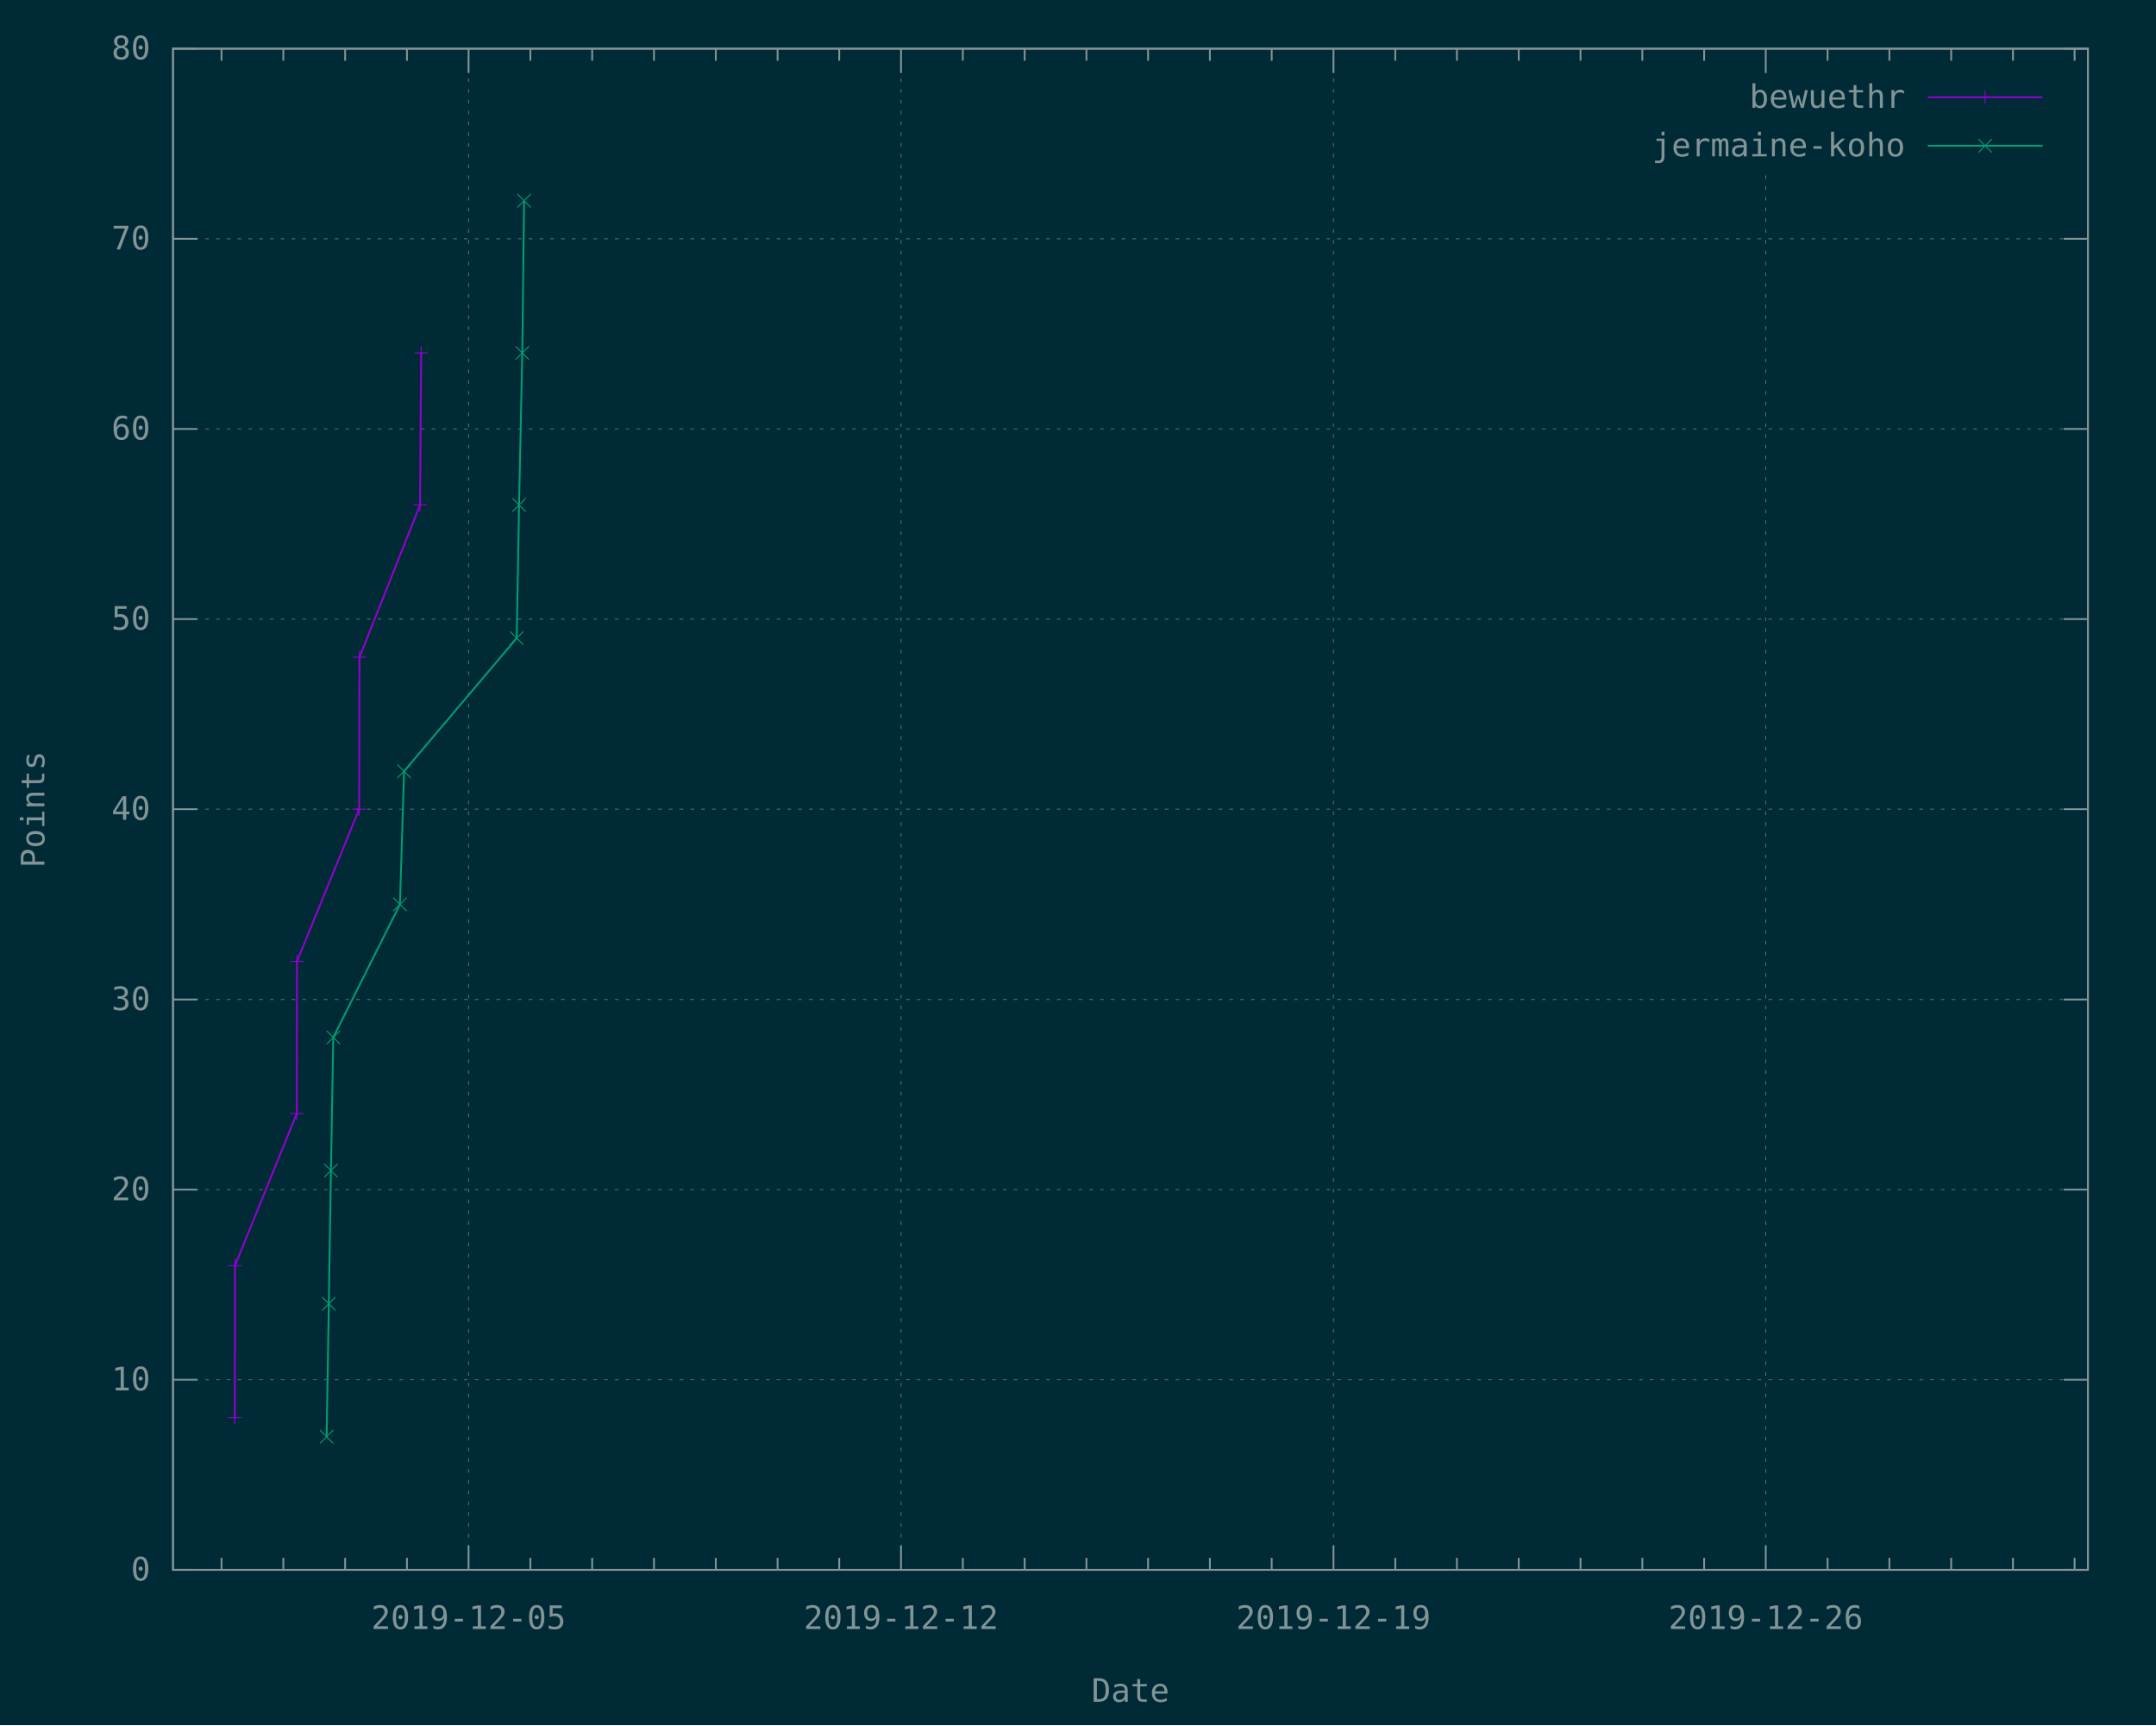
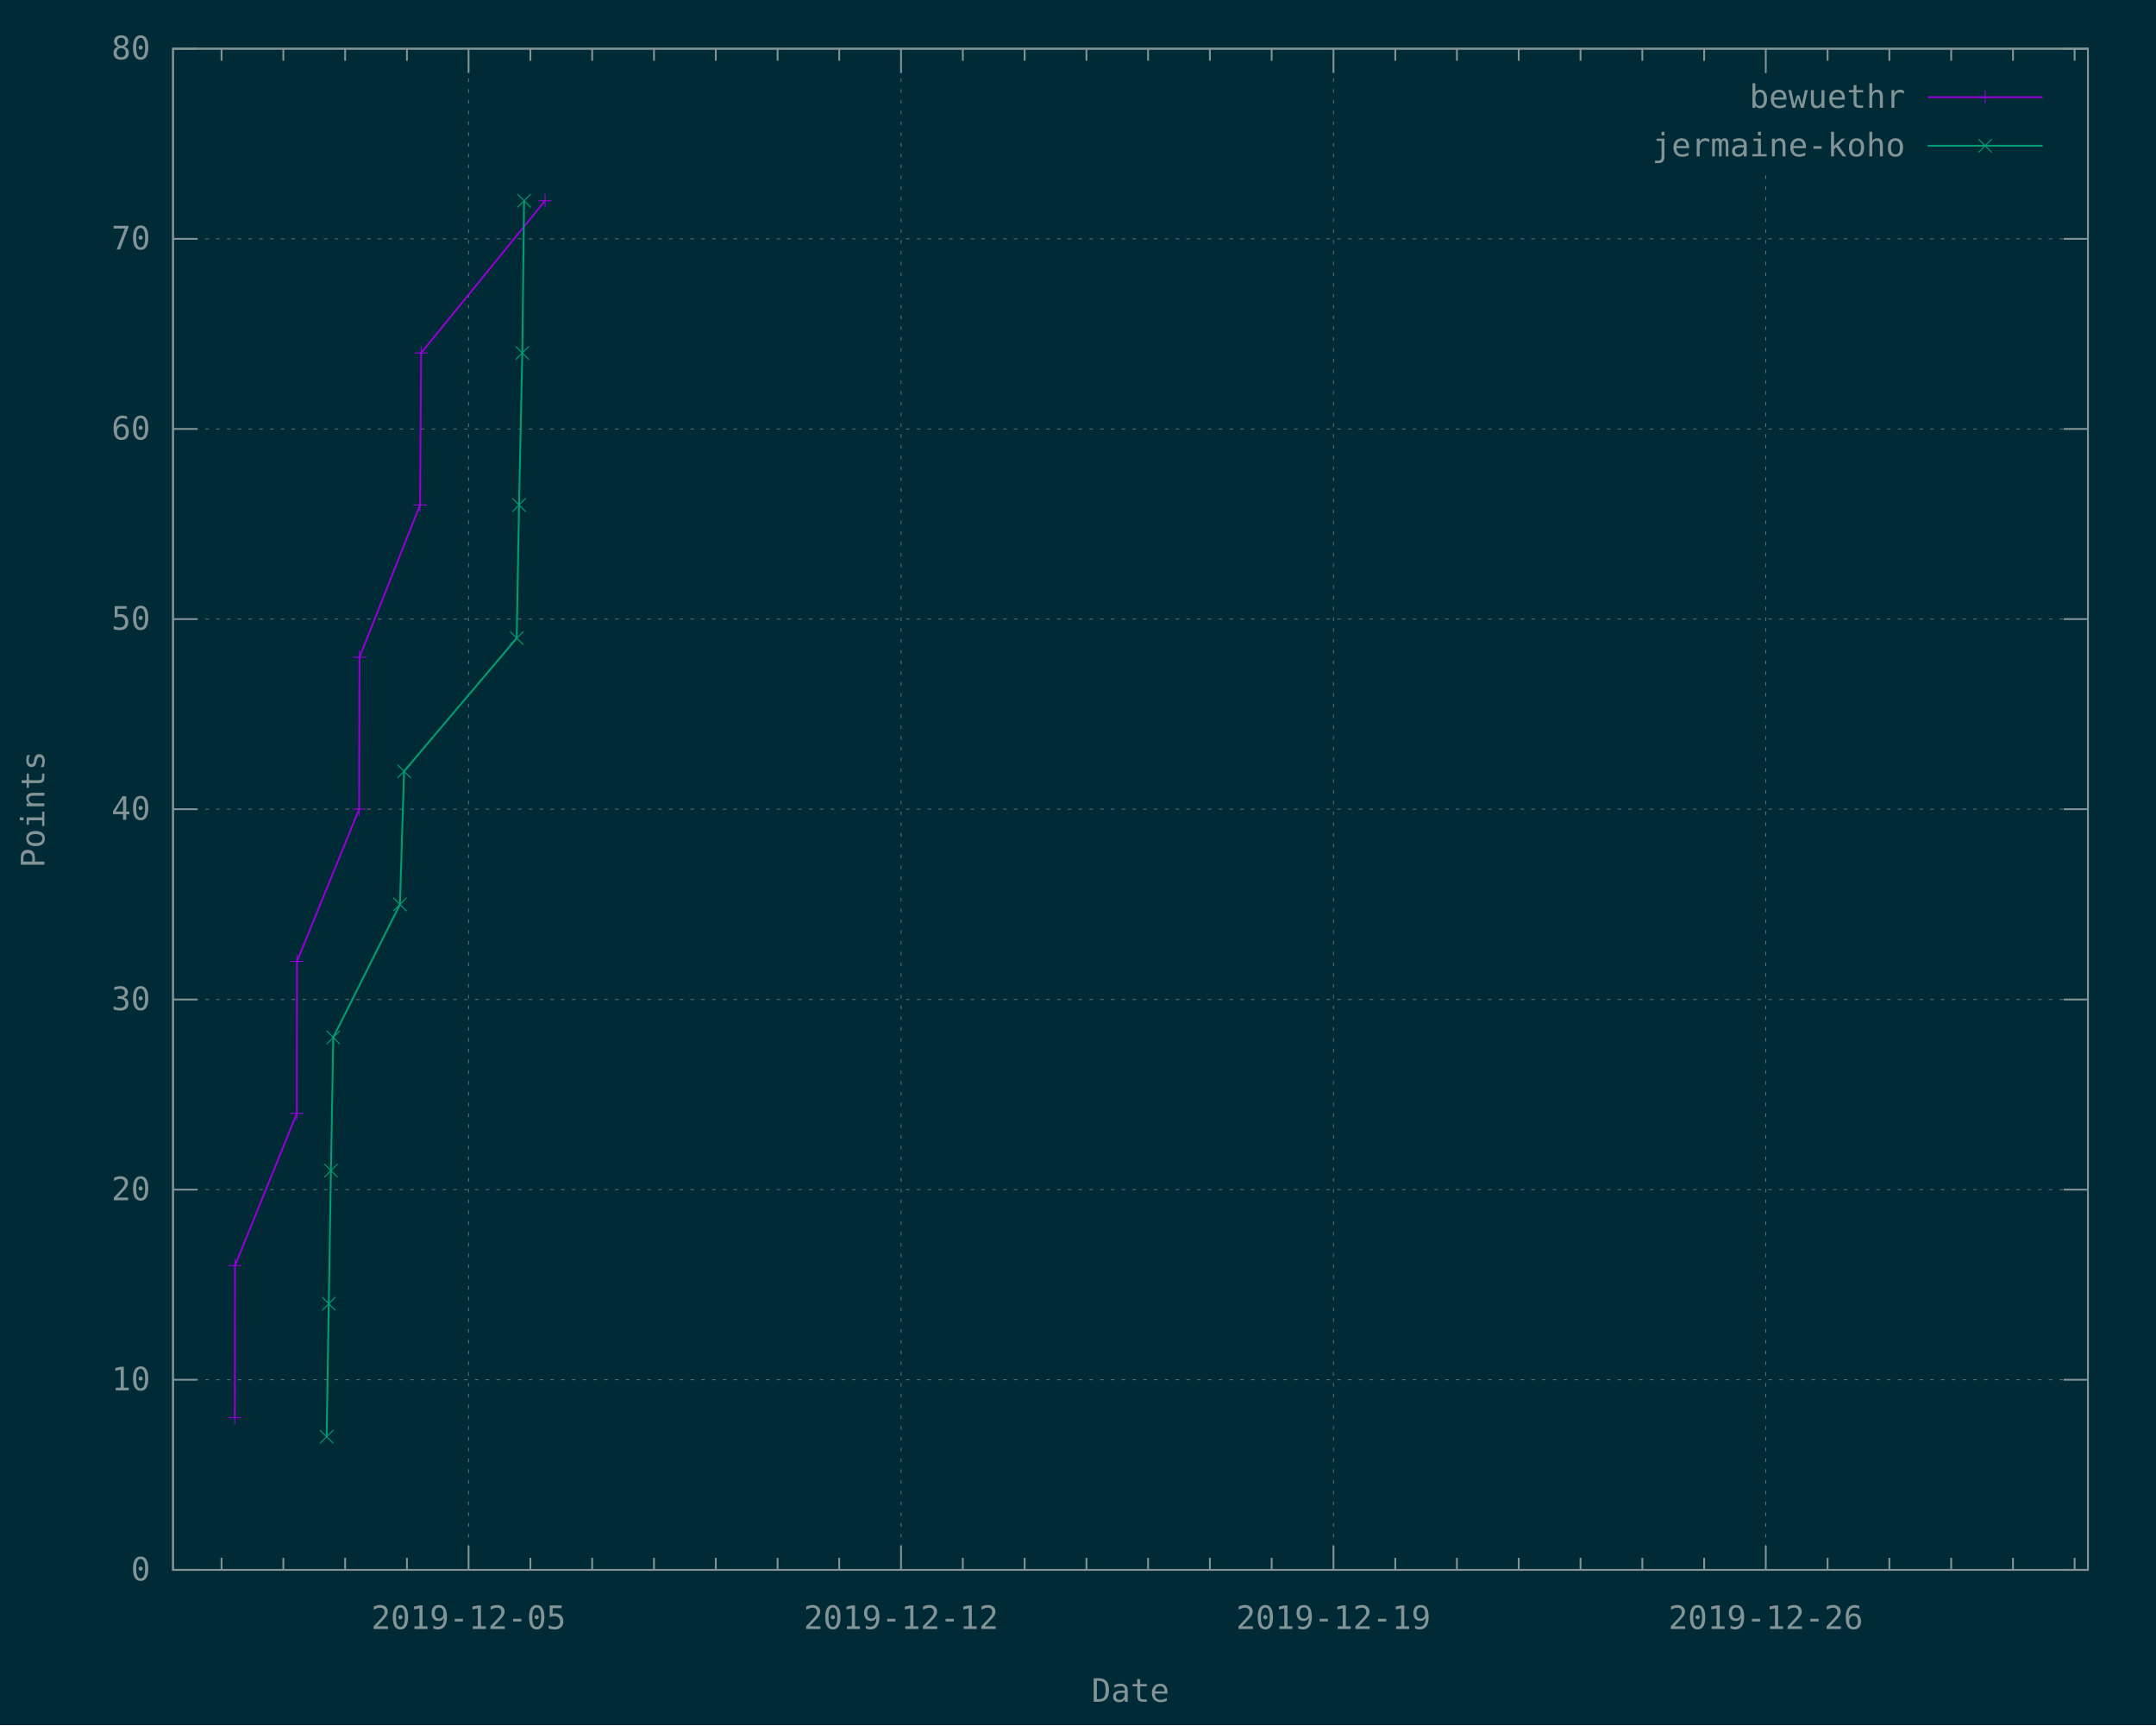
<svg xmlns="http://www.w3.org/2000/svg" xmlns:xlink="http://www.w3.org/1999/xlink" width="1200" height="960" viewBox="0 0 1200 960">
  <g id="gnuplot_canvas">
    <rect x="0" y="0" width="1200" height="960" fill="#002b36" />
    <defs>
      <circle id="gpDot" r="0.5" stroke-width="0.5" stroke="currentColor" />
      <path id="gpPt0" stroke-width="0.148" stroke="currentColor" d="M-1,0 h2 M0,-1 v2" />
      <path id="gpPt1" stroke-width="0.148" stroke="currentColor" d="M-1,-1 L1,1 M1,-1 L-1,1" />
      <path id="gpPt2" stroke-width="0.148" stroke="currentColor" d="M-1,0 L1,0 M0,-1 L0,1 M-1,-1 L1,1 M-1,1 L1,-1" />
      <rect id="gpPt3" stroke-width="0.148" stroke="currentColor" x="-1" y="-1" width="2" height="2" />
      <rect id="gpPt4" stroke-width="0.148" stroke="currentColor" fill="currentColor" x="-1" y="-1" width="2" height="2" />
      <circle id="gpPt5" stroke-width="0.148" stroke="currentColor" cx="0" cy="0" r="1" />
      <use xlink:href="#gpPt5" id="gpPt6" fill="currentColor" stroke="none" />
      <path id="gpPt7" stroke-width="0.148" stroke="currentColor" d="M0,-1.33 L-1.33,0.67 L1.33,0.67 z" />
      <use xlink:href="#gpPt7" id="gpPt8" fill="currentColor" stroke="none" />
      <use xlink:href="#gpPt7" id="gpPt9" stroke="currentColor" transform="rotate(180)" />
      <use xlink:href="#gpPt9" id="gpPt10" fill="currentColor" stroke="none" />
      <use xlink:href="#gpPt3" id="gpPt11" stroke="currentColor" transform="rotate(45)" />
      <use xlink:href="#gpPt11" id="gpPt12" fill="currentColor" stroke="none" />
      <path id="gpPt13" stroke-width="0.148" stroke="currentColor" d="M0,1.330 L1.265,0.411 L0.782,-1.067 L-0.782,-1.076 L-1.265,0.411 z" />
      <use xlink:href="#gpPt13" id="gpPt14" fill="currentColor" stroke="none" />
      <filter id="textbox" filterUnits="objectBoundingBox" x="0" y="0" height="1" width="1">
        <feFlood flood-color="#002B36" flood-opacity="1" result="bgnd" />
        <feComposite in="SourceGraphic" in2="bgnd" operator="atop" />
      </filter>
      <filter id="greybox" filterUnits="objectBoundingBox" x="0" y="0" height="1" width="1">
        <feFlood flood-color="lightgrey" flood-opacity="1" result="grey" />
        <feComposite in="SourceGraphic" in2="grey" operator="atop" />
      </filter>
    </defs>
    <g fill="none" color="#002B36" stroke="currentColor" stroke-width="1.00" stroke-linecap="butt" stroke-linejoin="miter">
</g>
    <g fill="none" color="black" stroke="currentColor" stroke-width="1.00" stroke-linecap="butt" stroke-linejoin="miter">
</g>
    <g fill="none" color="black" stroke="rgb(131, 148, 150)" stroke-width="0.50" stroke-linecap="butt" stroke-linejoin="miter">
</g>
    <g fill="none" color="gray" stroke="currentColor" stroke-width="0.50" stroke-linecap="butt" stroke-linejoin="miter">
      <path stroke="rgb( 88, 110, 117)" stroke-dasharray="2,4" class="gridline" d="M96.3,873.6 L1162.1,873.6  " />
    </g>
    <g fill="none" color="gray" stroke="rgb( 88, 110, 117)" stroke-width="1.00" stroke-linecap="butt" stroke-linejoin="miter">
</g>
    <g fill="none" color="black" stroke="currentColor" stroke-width="1.00" stroke-linecap="butt" stroke-linejoin="miter">
      <path stroke="rgb(131, 148, 150)" d="M96.3,873.6 L109.8,873.6 M1162.1,873.6 L1148.6,873.6  " />
      <g transform="translate(83.7,879.5)" stroke="none" fill="rgb(131,148,150)" font-family="Inconsolata" font-size="18.00" text-anchor="end">
        <text>
          <tspan font-family="Inconsolata"> 0</tspan>
        </text>
      </g>
    </g>
    <g fill="none" color="black" stroke="currentColor" stroke-width="1.00" stroke-linecap="butt" stroke-linejoin="miter">
</g>
    <g fill="none" color="black" stroke="rgb(131, 148, 150)" stroke-width="0.50" stroke-linecap="butt" stroke-linejoin="miter">
</g>
    <g fill="none" color="gray" stroke="currentColor" stroke-width="0.50" stroke-linecap="butt" stroke-linejoin="miter">
      <path stroke="rgb( 88, 110, 117)" stroke-dasharray="2,4" class="gridline" d="M96.3,767.8 L1162.1,767.8  " />
    </g>
    <g fill="none" color="gray" stroke="rgb( 88, 110, 117)" stroke-width="1.00" stroke-linecap="butt" stroke-linejoin="miter">
</g>
    <g fill="none" color="black" stroke="currentColor" stroke-width="1.00" stroke-linecap="butt" stroke-linejoin="miter">
      <path stroke="rgb(131, 148, 150)" d="M96.3,767.8 L109.8,767.8 M1162.1,767.8 L1148.6,767.8  " />
      <g transform="translate(83.7,773.7)" stroke="none" fill="rgb(131,148,150)" font-family="Inconsolata" font-size="18.00" text-anchor="end">
        <text>
          <tspan font-family="Inconsolata"> 10</tspan>
        </text>
      </g>
    </g>
    <g fill="none" color="black" stroke="currentColor" stroke-width="1.00" stroke-linecap="butt" stroke-linejoin="miter">
</g>
    <g fill="none" color="black" stroke="rgb(131, 148, 150)" stroke-width="0.50" stroke-linecap="butt" stroke-linejoin="miter">
</g>
    <g fill="none" color="gray" stroke="currentColor" stroke-width="0.50" stroke-linecap="butt" stroke-linejoin="miter">
      <path stroke="rgb( 88, 110, 117)" stroke-dasharray="2,4" class="gridline" d="M96.3,662.0 L1162.1,662.0  " />
    </g>
    <g fill="none" color="gray" stroke="rgb( 88, 110, 117)" stroke-width="1.00" stroke-linecap="butt" stroke-linejoin="miter">
</g>
    <g fill="none" color="black" stroke="currentColor" stroke-width="1.00" stroke-linecap="butt" stroke-linejoin="miter">
      <path stroke="rgb(131, 148, 150)" d="M96.3,662.0 L109.8,662.0 M1162.1,662.0 L1148.6,662.0  " />
      <g transform="translate(83.7,667.9)" stroke="none" fill="rgb(131,148,150)" font-family="Inconsolata" font-size="18.00" text-anchor="end">
        <text>
          <tspan font-family="Inconsolata"> 20</tspan>
        </text>
      </g>
    </g>
    <g fill="none" color="black" stroke="currentColor" stroke-width="1.00" stroke-linecap="butt" stroke-linejoin="miter">
</g>
    <g fill="none" color="black" stroke="rgb(131, 148, 150)" stroke-width="0.50" stroke-linecap="butt" stroke-linejoin="miter">
</g>
    <g fill="none" color="gray" stroke="currentColor" stroke-width="0.50" stroke-linecap="butt" stroke-linejoin="miter">
      <path stroke="rgb( 88, 110, 117)" stroke-dasharray="2,4" class="gridline" d="M96.3,556.2 L1162.1,556.2  " />
    </g>
    <g fill="none" color="gray" stroke="rgb( 88, 110, 117)" stroke-width="1.00" stroke-linecap="butt" stroke-linejoin="miter">
</g>
    <g fill="none" color="black" stroke="currentColor" stroke-width="1.00" stroke-linecap="butt" stroke-linejoin="miter">
      <path stroke="rgb(131, 148, 150)" d="M96.3,556.2 L109.8,556.2 M1162.1,556.2 L1148.6,556.2  " />
      <g transform="translate(83.7,562.1)" stroke="none" fill="rgb(131,148,150)" font-family="Inconsolata" font-size="18.00" text-anchor="end">
        <text>
          <tspan font-family="Inconsolata"> 30</tspan>
        </text>
      </g>
    </g>
    <g fill="none" color="black" stroke="currentColor" stroke-width="1.00" stroke-linecap="butt" stroke-linejoin="miter">
</g>
    <g fill="none" color="black" stroke="rgb(131, 148, 150)" stroke-width="0.50" stroke-linecap="butt" stroke-linejoin="miter">
</g>
    <g fill="none" color="gray" stroke="currentColor" stroke-width="0.50" stroke-linecap="butt" stroke-linejoin="miter">
      <path stroke="rgb( 88, 110, 117)" stroke-dasharray="2,4" class="gridline" d="M96.3,450.3 L1162.1,450.3  " />
    </g>
    <g fill="none" color="gray" stroke="rgb( 88, 110, 117)" stroke-width="1.00" stroke-linecap="butt" stroke-linejoin="miter">
</g>
    <g fill="none" color="black" stroke="currentColor" stroke-width="1.00" stroke-linecap="butt" stroke-linejoin="miter">
      <path stroke="rgb(131, 148, 150)" d="M96.3,450.3 L109.8,450.3 M1162.1,450.3 L1148.6,450.3  " />
      <g transform="translate(83.7,456.2)" stroke="none" fill="rgb(131,148,150)" font-family="Inconsolata" font-size="18.00" text-anchor="end">
        <text>
          <tspan font-family="Inconsolata"> 40</tspan>
        </text>
      </g>
    </g>
    <g fill="none" color="black" stroke="currentColor" stroke-width="1.00" stroke-linecap="butt" stroke-linejoin="miter">
</g>
    <g fill="none" color="black" stroke="rgb(131, 148, 150)" stroke-width="0.50" stroke-linecap="butt" stroke-linejoin="miter">
</g>
    <g fill="none" color="gray" stroke="currentColor" stroke-width="0.50" stroke-linecap="butt" stroke-linejoin="miter">
      <path stroke="rgb( 88, 110, 117)" stroke-dasharray="2,4" class="gridline" d="M96.3,344.5 L1162.1,344.5  " />
    </g>
    <g fill="none" color="gray" stroke="rgb( 88, 110, 117)" stroke-width="1.00" stroke-linecap="butt" stroke-linejoin="miter">
</g>
    <g fill="none" color="black" stroke="currentColor" stroke-width="1.00" stroke-linecap="butt" stroke-linejoin="miter">
      <path stroke="rgb(131, 148, 150)" d="M96.3,344.5 L109.8,344.5 M1162.1,344.5 L1148.6,344.5  " />
      <g transform="translate(83.7,350.4)" stroke="none" fill="rgb(131,148,150)" font-family="Inconsolata" font-size="18.00" text-anchor="end">
        <text>
          <tspan font-family="Inconsolata"> 50</tspan>
        </text>
      </g>
    </g>
    <g fill="none" color="black" stroke="currentColor" stroke-width="1.00" stroke-linecap="butt" stroke-linejoin="miter">
</g>
    <g fill="none" color="black" stroke="rgb(131, 148, 150)" stroke-width="0.50" stroke-linecap="butt" stroke-linejoin="miter">
</g>
    <g fill="none" color="gray" stroke="currentColor" stroke-width="0.50" stroke-linecap="butt" stroke-linejoin="miter">
      <path stroke="rgb( 88, 110, 117)" stroke-dasharray="2,4" class="gridline" d="M96.3,238.7 L1162.1,238.7  " />
    </g>
    <g fill="none" color="gray" stroke="rgb( 88, 110, 117)" stroke-width="1.00" stroke-linecap="butt" stroke-linejoin="miter">
</g>
    <g fill="none" color="black" stroke="currentColor" stroke-width="1.00" stroke-linecap="butt" stroke-linejoin="miter">
      <path stroke="rgb(131, 148, 150)" d="M96.3,238.7 L109.8,238.7 M1162.1,238.7 L1148.6,238.7  " />
      <g transform="translate(83.7,244.6)" stroke="none" fill="rgb(131,148,150)" font-family="Inconsolata" font-size="18.00" text-anchor="end">
        <text>
          <tspan font-family="Inconsolata"> 60</tspan>
        </text>
      </g>
    </g>
    <g fill="none" color="black" stroke="currentColor" stroke-width="1.00" stroke-linecap="butt" stroke-linejoin="miter">
</g>
    <g fill="none" color="black" stroke="rgb(131, 148, 150)" stroke-width="0.50" stroke-linecap="butt" stroke-linejoin="miter">
</g>
    <g fill="none" color="gray" stroke="currentColor" stroke-width="0.50" stroke-linecap="butt" stroke-linejoin="miter">
      <path stroke="rgb( 88, 110, 117)" stroke-dasharray="2,4" class="gridline" d="M96.3,132.9 L1162.1,132.9  " />
    </g>
    <g fill="none" color="gray" stroke="rgb( 88, 110, 117)" stroke-width="1.00" stroke-linecap="butt" stroke-linejoin="miter">
</g>
    <g fill="none" color="black" stroke="currentColor" stroke-width="1.00" stroke-linecap="butt" stroke-linejoin="miter">
      <path stroke="rgb(131, 148, 150)" d="M96.3,132.9 L109.8,132.9 M1162.1,132.9 L1148.6,132.9  " />
      <g transform="translate(83.7,138.8)" stroke="none" fill="rgb(131,148,150)" font-family="Inconsolata" font-size="18.00" text-anchor="end">
        <text>
          <tspan font-family="Inconsolata"> 70</tspan>
        </text>
      </g>
    </g>
    <g fill="none" color="black" stroke="currentColor" stroke-width="1.00" stroke-linecap="butt" stroke-linejoin="miter">
</g>
    <g fill="none" color="black" stroke="rgb(131, 148, 150)" stroke-width="0.50" stroke-linecap="butt" stroke-linejoin="miter">
</g>
    <g fill="none" color="gray" stroke="currentColor" stroke-width="0.50" stroke-linecap="butt" stroke-linejoin="miter">
      <path stroke="rgb( 88, 110, 117)" stroke-dasharray="2,4" class="gridline" d="M96.3,27.1 L1162.1,27.1  " />
    </g>
    <g fill="none" color="gray" stroke="rgb( 88, 110, 117)" stroke-width="1.00" stroke-linecap="butt" stroke-linejoin="miter">
</g>
    <g fill="none" color="black" stroke="currentColor" stroke-width="1.00" stroke-linecap="butt" stroke-linejoin="miter">
      <path stroke="rgb(131, 148, 150)" d="M96.3,27.1 L109.8,27.1 M1162.1,27.1 L1148.6,27.1  " />
      <g transform="translate(83.7,33.0)" stroke="none" fill="rgb(131,148,150)" font-family="Inconsolata" font-size="18.00" text-anchor="end">
        <text>
          <tspan font-family="Inconsolata"> 80</tspan>
        </text>
      </g>
    </g>
    <g fill="none" color="black" stroke="currentColor" stroke-width="1.00" stroke-linecap="butt" stroke-linejoin="miter">
      <path stroke="rgb(131, 148, 150)" d="M123.3,873.6 L123.3,866.9 M123.3,27.1 L123.3,33.8 M157.7,873.6 L157.7,866.9 M157.7,27.1 L157.7,33.8   M192.1,873.6 L192.1,866.9 M192.1,27.1 L192.1,33.8 M226.5,873.6 L226.5,866.9 M226.5,27.1 L226.5,33.8    " />
    </g>
    <g fill="none" color="black" stroke="rgb(131, 148, 150)" stroke-width="0.50" stroke-linecap="butt" stroke-linejoin="miter">
</g>
    <g fill="none" color="gray" stroke="currentColor" stroke-width="0.50" stroke-linecap="butt" stroke-linejoin="miter">
      <path stroke="rgb( 88, 110, 117)" stroke-dasharray="2,4" class="gridline" d="M260.8,873.6 L260.8,27.1  " />
    </g>
    <g fill="none" color="gray" stroke="rgb( 88, 110, 117)" stroke-width="1.00" stroke-linecap="butt" stroke-linejoin="miter">
</g>
    <g fill="none" color="black" stroke="currentColor" stroke-width="1.00" stroke-linecap="butt" stroke-linejoin="miter">
      <path stroke="rgb(131, 148, 150)" d="M260.8,873.6 L260.8,860.1 M260.8,27.1 L260.8,40.6  " />
      <g transform="translate(260.8,906.5)" stroke="none" fill="rgb(131,148,150)" font-family="Inconsolata" font-size="18.00" text-anchor="middle">
        <text>
          <tspan font-family="Inconsolata">2019-12-05</tspan>
        </text>
      </g>
    </g>
    <g fill="none" color="black" stroke="currentColor" stroke-width="1.00" stroke-linecap="butt" stroke-linejoin="miter">
      <path stroke="rgb(131, 148, 150)" d="M295.2,873.6 L295.2,866.9 M295.2,27.1 L295.2,33.8 M329.6,873.6 L329.6,866.9 M329.6,27.1 L329.6,33.8   M364.0,873.6 L364.0,866.9 M364.0,27.1 L364.0,33.8 M398.4,873.6 L398.4,866.9 M398.4,27.1 L398.4,33.8   M432.8,873.6 L432.8,866.9 M432.8,27.1 L432.8,33.8 M467.1,873.6 L467.1,866.9 M467.1,27.1 L467.1,33.8    " />
    </g>
    <g fill="none" color="black" stroke="rgb(131, 148, 150)" stroke-width="0.50" stroke-linecap="butt" stroke-linejoin="miter">
</g>
    <g fill="none" color="gray" stroke="currentColor" stroke-width="0.50" stroke-linecap="butt" stroke-linejoin="miter">
      <path stroke="rgb( 88, 110, 117)" stroke-dasharray="2,4" class="gridline" d="M501.5,873.6 L501.5,27.1  " />
    </g>
    <g fill="none" color="gray" stroke="rgb( 88, 110, 117)" stroke-width="1.00" stroke-linecap="butt" stroke-linejoin="miter">
</g>
    <g fill="none" color="black" stroke="currentColor" stroke-width="1.00" stroke-linecap="butt" stroke-linejoin="miter">
      <path stroke="rgb(131, 148, 150)" d="M501.5,873.6 L501.5,860.1 M501.5,27.1 L501.5,40.6  " />
      <g transform="translate(501.5,906.5)" stroke="none" fill="rgb(131,148,150)" font-family="Inconsolata" font-size="18.00" text-anchor="middle">
        <text>
          <tspan font-family="Inconsolata">2019-12-12</tspan>
        </text>
      </g>
    </g>
    <g fill="none" color="black" stroke="currentColor" stroke-width="1.00" stroke-linecap="butt" stroke-linejoin="miter">
      <path stroke="rgb(131, 148, 150)" d="M535.9,873.6 L535.9,866.9 M535.9,27.1 L535.9,33.8 M570.3,873.6 L570.3,866.9 M570.3,27.1 L570.3,33.8   M604.7,873.6 L604.7,866.9 M604.7,27.1 L604.7,33.8 M639.0,873.6 L639.0,866.9 M639.0,27.1 L639.0,33.8   M673.4,873.6 L673.4,866.9 M673.4,27.1 L673.4,33.8 M707.8,873.6 L707.8,866.9 M707.8,27.1 L707.8,33.8    " />
    </g>
    <g fill="none" color="black" stroke="rgb(131, 148, 150)" stroke-width="0.50" stroke-linecap="butt" stroke-linejoin="miter">
</g>
    <g fill="none" color="gray" stroke="currentColor" stroke-width="0.50" stroke-linecap="butt" stroke-linejoin="miter">
      <path stroke="rgb( 88, 110, 117)" stroke-dasharray="2,4" class="gridline" d="M742.2,873.6 L742.2,27.1  " />
    </g>
    <g fill="none" color="gray" stroke="rgb( 88, 110, 117)" stroke-width="1.00" stroke-linecap="butt" stroke-linejoin="miter">
</g>
    <g fill="none" color="black" stroke="currentColor" stroke-width="1.00" stroke-linecap="butt" stroke-linejoin="miter">
      <path stroke="rgb(131, 148, 150)" d="M742.2,873.6 L742.2,860.1 M742.2,27.1 L742.2,40.6  " />
      <g transform="translate(742.2,906.5)" stroke="none" fill="rgb(131,148,150)" font-family="Inconsolata" font-size="18.00" text-anchor="middle">
        <text>
          <tspan font-family="Inconsolata">2019-12-19</tspan>
        </text>
      </g>
    </g>
    <g fill="none" color="black" stroke="currentColor" stroke-width="1.00" stroke-linecap="butt" stroke-linejoin="miter">
      <path stroke="rgb(131, 148, 150)" d="M776.6,873.6 L776.6,866.9 M776.6,27.1 L776.6,33.8 M810.9,873.6 L810.9,866.9 M810.9,27.1 L810.9,33.8   M845.3,873.6 L845.3,866.9 M845.3,27.1 L845.3,33.8 M879.7,873.6 L879.7,866.9 M879.7,27.1 L879.7,33.8   M914.1,873.6 L914.1,866.9 M914.1,27.1 L914.1,33.8 M948.5,873.6 L948.5,866.9 M948.5,27.1 L948.5,33.8    " />
    </g>
    <g fill="none" color="black" stroke="rgb(131, 148, 150)" stroke-width="0.50" stroke-linecap="butt" stroke-linejoin="miter">
</g>
    <g fill="none" color="gray" stroke="currentColor" stroke-width="0.50" stroke-linecap="butt" stroke-linejoin="miter">
      <path stroke="rgb( 88, 110, 117)" stroke-dasharray="2,4" class="gridline" d="M982.8,873.6 L982.8,94.6 M982.8,40.6 L982.8,27.1  " />
    </g>
    <g fill="none" color="gray" stroke="rgb( 88, 110, 117)" stroke-width="1.00" stroke-linecap="butt" stroke-linejoin="miter">
</g>
    <g fill="none" color="black" stroke="currentColor" stroke-width="1.00" stroke-linecap="butt" stroke-linejoin="miter">
      <path stroke="rgb(131, 148, 150)" d="M982.8,873.6 L982.8,860.1 M982.8,27.1 L982.8,40.6  " />
      <g transform="translate(982.8,906.5)" stroke="none" fill="rgb(131,148,150)" font-family="Inconsolata" font-size="18.00" text-anchor="middle">
        <text>
          <tspan font-family="Inconsolata">2019-12-26</tspan>
        </text>
      </g>
    </g>
    <g fill="none" color="black" stroke="currentColor" stroke-width="1.00" stroke-linecap="butt" stroke-linejoin="miter">
      <path stroke="rgb(131, 148, 150)" d="M1017.2,873.6 L1017.2,866.9 M1017.2,27.1 L1017.2,33.8 M1051.6,873.6 L1051.6,866.9 M1051.6,27.1 L1051.6,33.8   M1086.0,873.6 L1086.0,866.9 M1086.0,27.1 L1086.0,33.8 M1120.4,873.6 L1120.4,866.9 M1120.4,27.1 L1120.4,33.8   M1154.7,873.6 L1154.7,866.9 M1154.7,27.1 L1154.7,33.8  " />
    </g>
    <g fill="none" color="black" stroke="currentColor" stroke-width="1.00" stroke-linecap="butt" stroke-linejoin="miter">
      <path stroke="rgb(131, 148, 150)" d="M96.3,27.1 L96.3,873.6 L1162.1,873.6 L1162.1,27.1 L96.3,27.1 Z  " />
    </g>
    <g fill="none" color="black" stroke="currentColor" stroke-width="1.00" stroke-linecap="butt" stroke-linejoin="miter">
      <g transform="translate(24.7,450.4) rotate(270)" stroke="none" fill="rgb(131,148,150)" font-family="Inconsolata" font-size="18.00" text-anchor="middle">
        <text>
          <tspan font-family="Inconsolata">Points</tspan>
        </text>
      </g>
    </g>
    <g fill="none" color="black" stroke="currentColor" stroke-width="1.00" stroke-linecap="butt" stroke-linejoin="miter">
      <g transform="translate(629.2,947.0)" stroke="none" fill="rgb(131,148,150)" font-family="Inconsolata" font-size="18.00" text-anchor="middle">
        <text>
          <tspan font-family="Inconsolata">Date</tspan>
        </text>
      </g>
    </g>
    <g fill="none" color="black" stroke="currentColor" stroke-width="1.00" stroke-linecap="butt" stroke-linejoin="miter">
</g>
    <g id="gnuplot_plot_1">
      <g fill="none" color="black" stroke="currentColor" stroke-width="1.00" stroke-linecap="butt" stroke-linejoin="miter">
        <g transform="translate(1060.4,60.0)" stroke="none" fill="rgb(131,148,150)" font-family="Inconsolata" font-size="18.00" text-anchor="end">
          <text>
            <tspan font-family="Inconsolata">bewuethr</tspan>
          </text>
        </g>
      </g>
      <g fill="none" color="black" stroke="currentColor" stroke-width="1.00" stroke-linecap="butt" stroke-linejoin="miter">
-         <path stroke="rgb(148,   0, 211)" d="M1073.0,54.1 L1136.9,54.1 M130.7,788.9 L130.8,704.3 L165.2,619.6 L165.3,535.0 L199.9,450.3 L200.1,365.7   L233.8,281.0 L234.4,196.4  " />
+         <path stroke="rgb(148,   0, 211)" d="M1073.0,54.1 L1136.9,54.1 M130.7,788.9 L130.8,704.3 L165.2,619.6 L165.3,535.0 L199.9,450.3 L200.1,365.7   L233.8,281.0 L234.4,196.4 L303.4,111.7  " />
        <use xlink:href="#gpPt0" transform="translate(130.7,788.9) scale(3.71)" color="rgb(148,   0, 211)" />
        <use xlink:href="#gpPt0" transform="translate(130.8,704.3) scale(3.71)" color="rgb(148,   0, 211)" />
        <use xlink:href="#gpPt0" transform="translate(165.2,619.6) scale(3.71)" color="rgb(148,   0, 211)" />
        <use xlink:href="#gpPt0" transform="translate(165.3,535.0) scale(3.71)" color="rgb(148,   0, 211)" />
        <use xlink:href="#gpPt0" transform="translate(199.9,450.3) scale(3.71)" color="rgb(148,   0, 211)" />
        <use xlink:href="#gpPt0" transform="translate(200.1,365.7) scale(3.71)" color="rgb(148,   0, 211)" />
        <use xlink:href="#gpPt0" transform="translate(233.8,281.0) scale(3.71)" color="rgb(148,   0, 211)" />
        <use xlink:href="#gpPt0" transform="translate(234.4,196.4) scale(3.71)" color="rgb(148,   0, 211)" />
+         <use xlink:href="#gpPt0" transform="translate(303.4,111.7) scale(3.71)" color="rgb(148,   0, 211)" />
        <use xlink:href="#gpPt0" transform="translate(1104.9,54.1) scale(3.71)" color="rgb(148,   0, 211)" />
      </g>
    </g>
    <g id="gnuplot_plot_2">
      <g fill="none" color="black" stroke="currentColor" stroke-width="1.00" stroke-linecap="butt" stroke-linejoin="miter">
        <g transform="translate(1060.4,87.0)" stroke="none" fill="rgb(131,148,150)" font-family="Inconsolata" font-size="18.00" text-anchor="end">
          <text>
            <tspan font-family="Inconsolata">jermaine-koho</tspan>
          </text>
        </g>
      </g>
      <g fill="none" color="black" stroke="currentColor" stroke-width="1.00" stroke-linecap="butt" stroke-linejoin="miter">
        <path stroke="rgb(  0, 158, 115)" d="M1073.0,81.1 L1136.9,81.1 M181.8,799.5 L183.0,725.5 L184.2,651.4 L185.5,577.3 L222.6,503.3 L224.9,429.2   L287.6,355.1 L288.9,281.0 L290.7,196.4 L291.7,111.7  " />
        <use xlink:href="#gpPt1" transform="translate(181.8,799.5) scale(3.71)" color="rgb(  0, 158, 115)" />
        <use xlink:href="#gpPt1" transform="translate(183.0,725.5) scale(3.71)" color="rgb(  0, 158, 115)" />
        <use xlink:href="#gpPt1" transform="translate(184.2,651.4) scale(3.71)" color="rgb(  0, 158, 115)" />
        <use xlink:href="#gpPt1" transform="translate(185.5,577.3) scale(3.71)" color="rgb(  0, 158, 115)" />
        <use xlink:href="#gpPt1" transform="translate(222.6,503.3) scale(3.71)" color="rgb(  0, 158, 115)" />
        <use xlink:href="#gpPt1" transform="translate(224.9,429.2) scale(3.71)" color="rgb(  0, 158, 115)" />
        <use xlink:href="#gpPt1" transform="translate(287.6,355.1) scale(3.71)" color="rgb(  0, 158, 115)" />
        <use xlink:href="#gpPt1" transform="translate(288.9,281.0) scale(3.71)" color="rgb(  0, 158, 115)" />
        <use xlink:href="#gpPt1" transform="translate(290.7,196.4) scale(3.71)" color="rgb(  0, 158, 115)" />
        <use xlink:href="#gpPt1" transform="translate(291.7,111.7) scale(3.71)" color="rgb(  0, 158, 115)" />
        <use xlink:href="#gpPt1" transform="translate(1104.9,81.1) scale(3.71)" color="rgb(  0, 158, 115)" />
      </g>
    </g>
    <g fill="none" color="#002B36" stroke="rgb(  0, 158, 115)" stroke-width="2.00" stroke-linecap="butt" stroke-linejoin="miter">
</g>
    <g fill="none" color="black" stroke="currentColor" stroke-width="2.00" stroke-linecap="butt" stroke-linejoin="miter">
</g>
    <g fill="none" color="black" stroke="black" stroke-width="1.00" stroke-linecap="butt" stroke-linejoin="miter">
</g>
    <g fill="none" color="black" stroke="currentColor" stroke-width="1.00" stroke-linecap="butt" stroke-linejoin="miter">
      <path stroke="rgb(131, 148, 150)" d="M96.3,27.1 L96.3,873.6 L1162.1,873.6 L1162.1,27.1 L96.3,27.1 Z  " />
    </g>
    <g fill="none" color="black" stroke="currentColor" stroke-width="1.00" stroke-linecap="butt" stroke-linejoin="miter">
</g>
  </g>
</svg>
